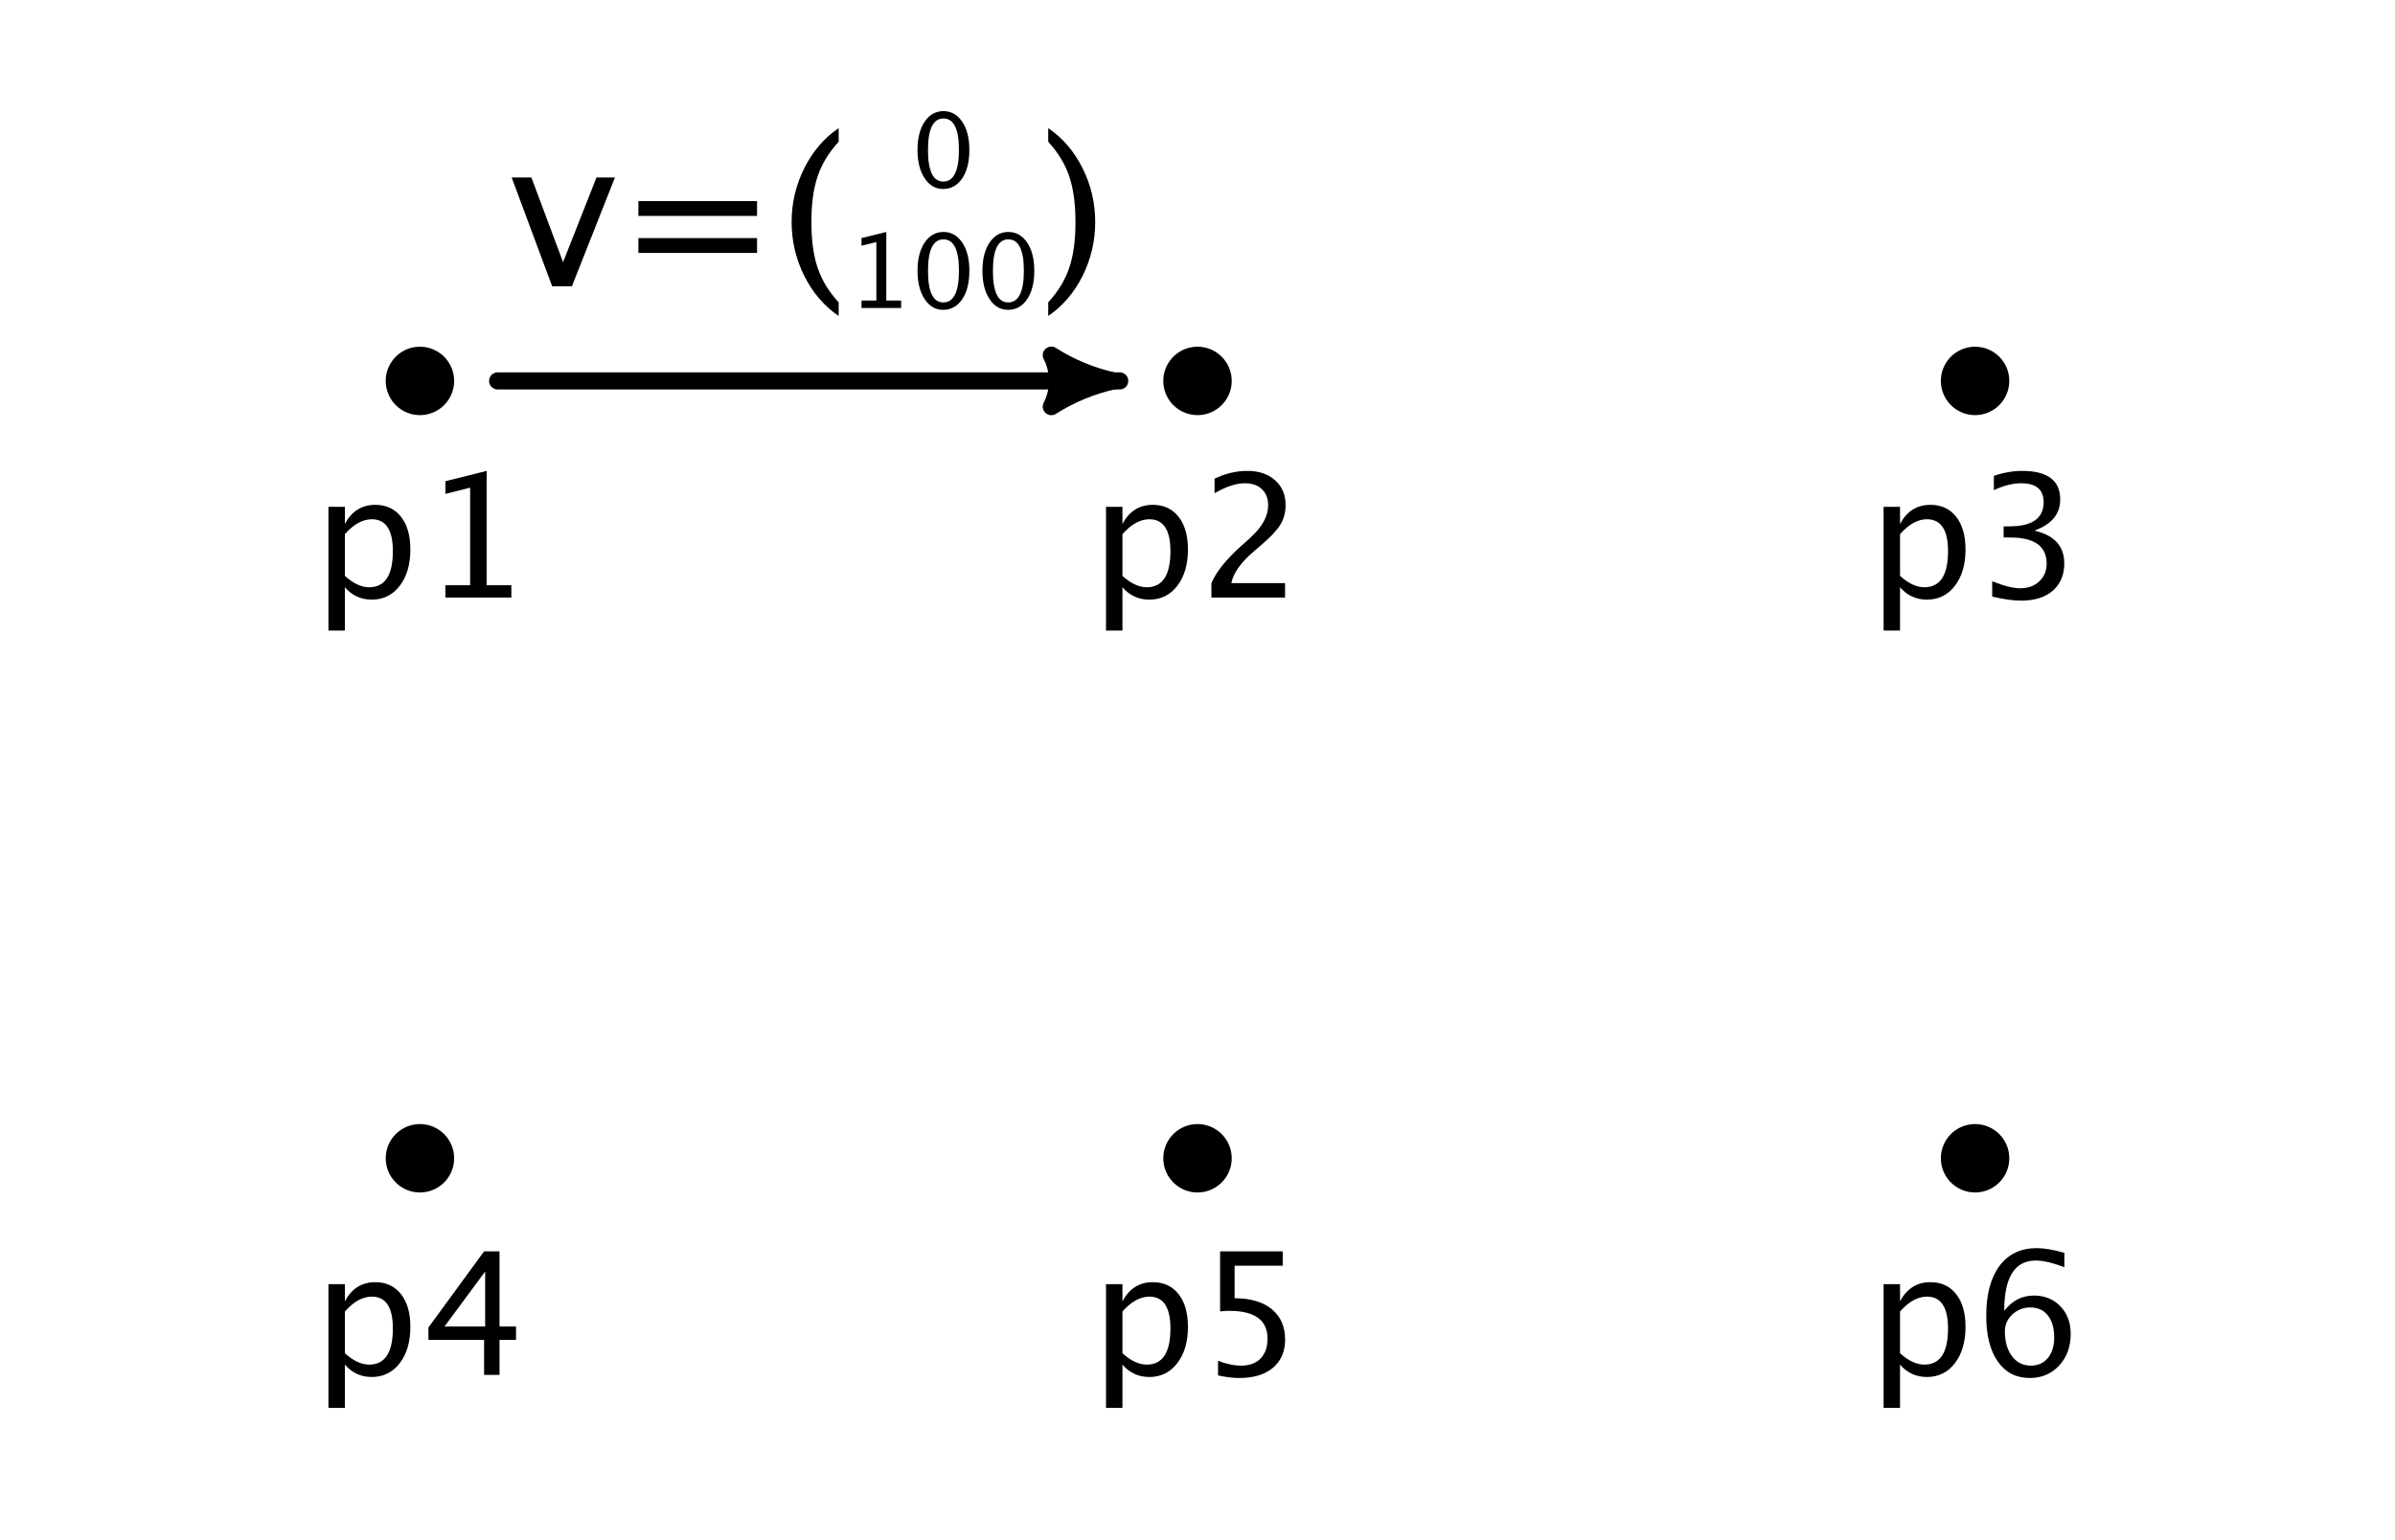
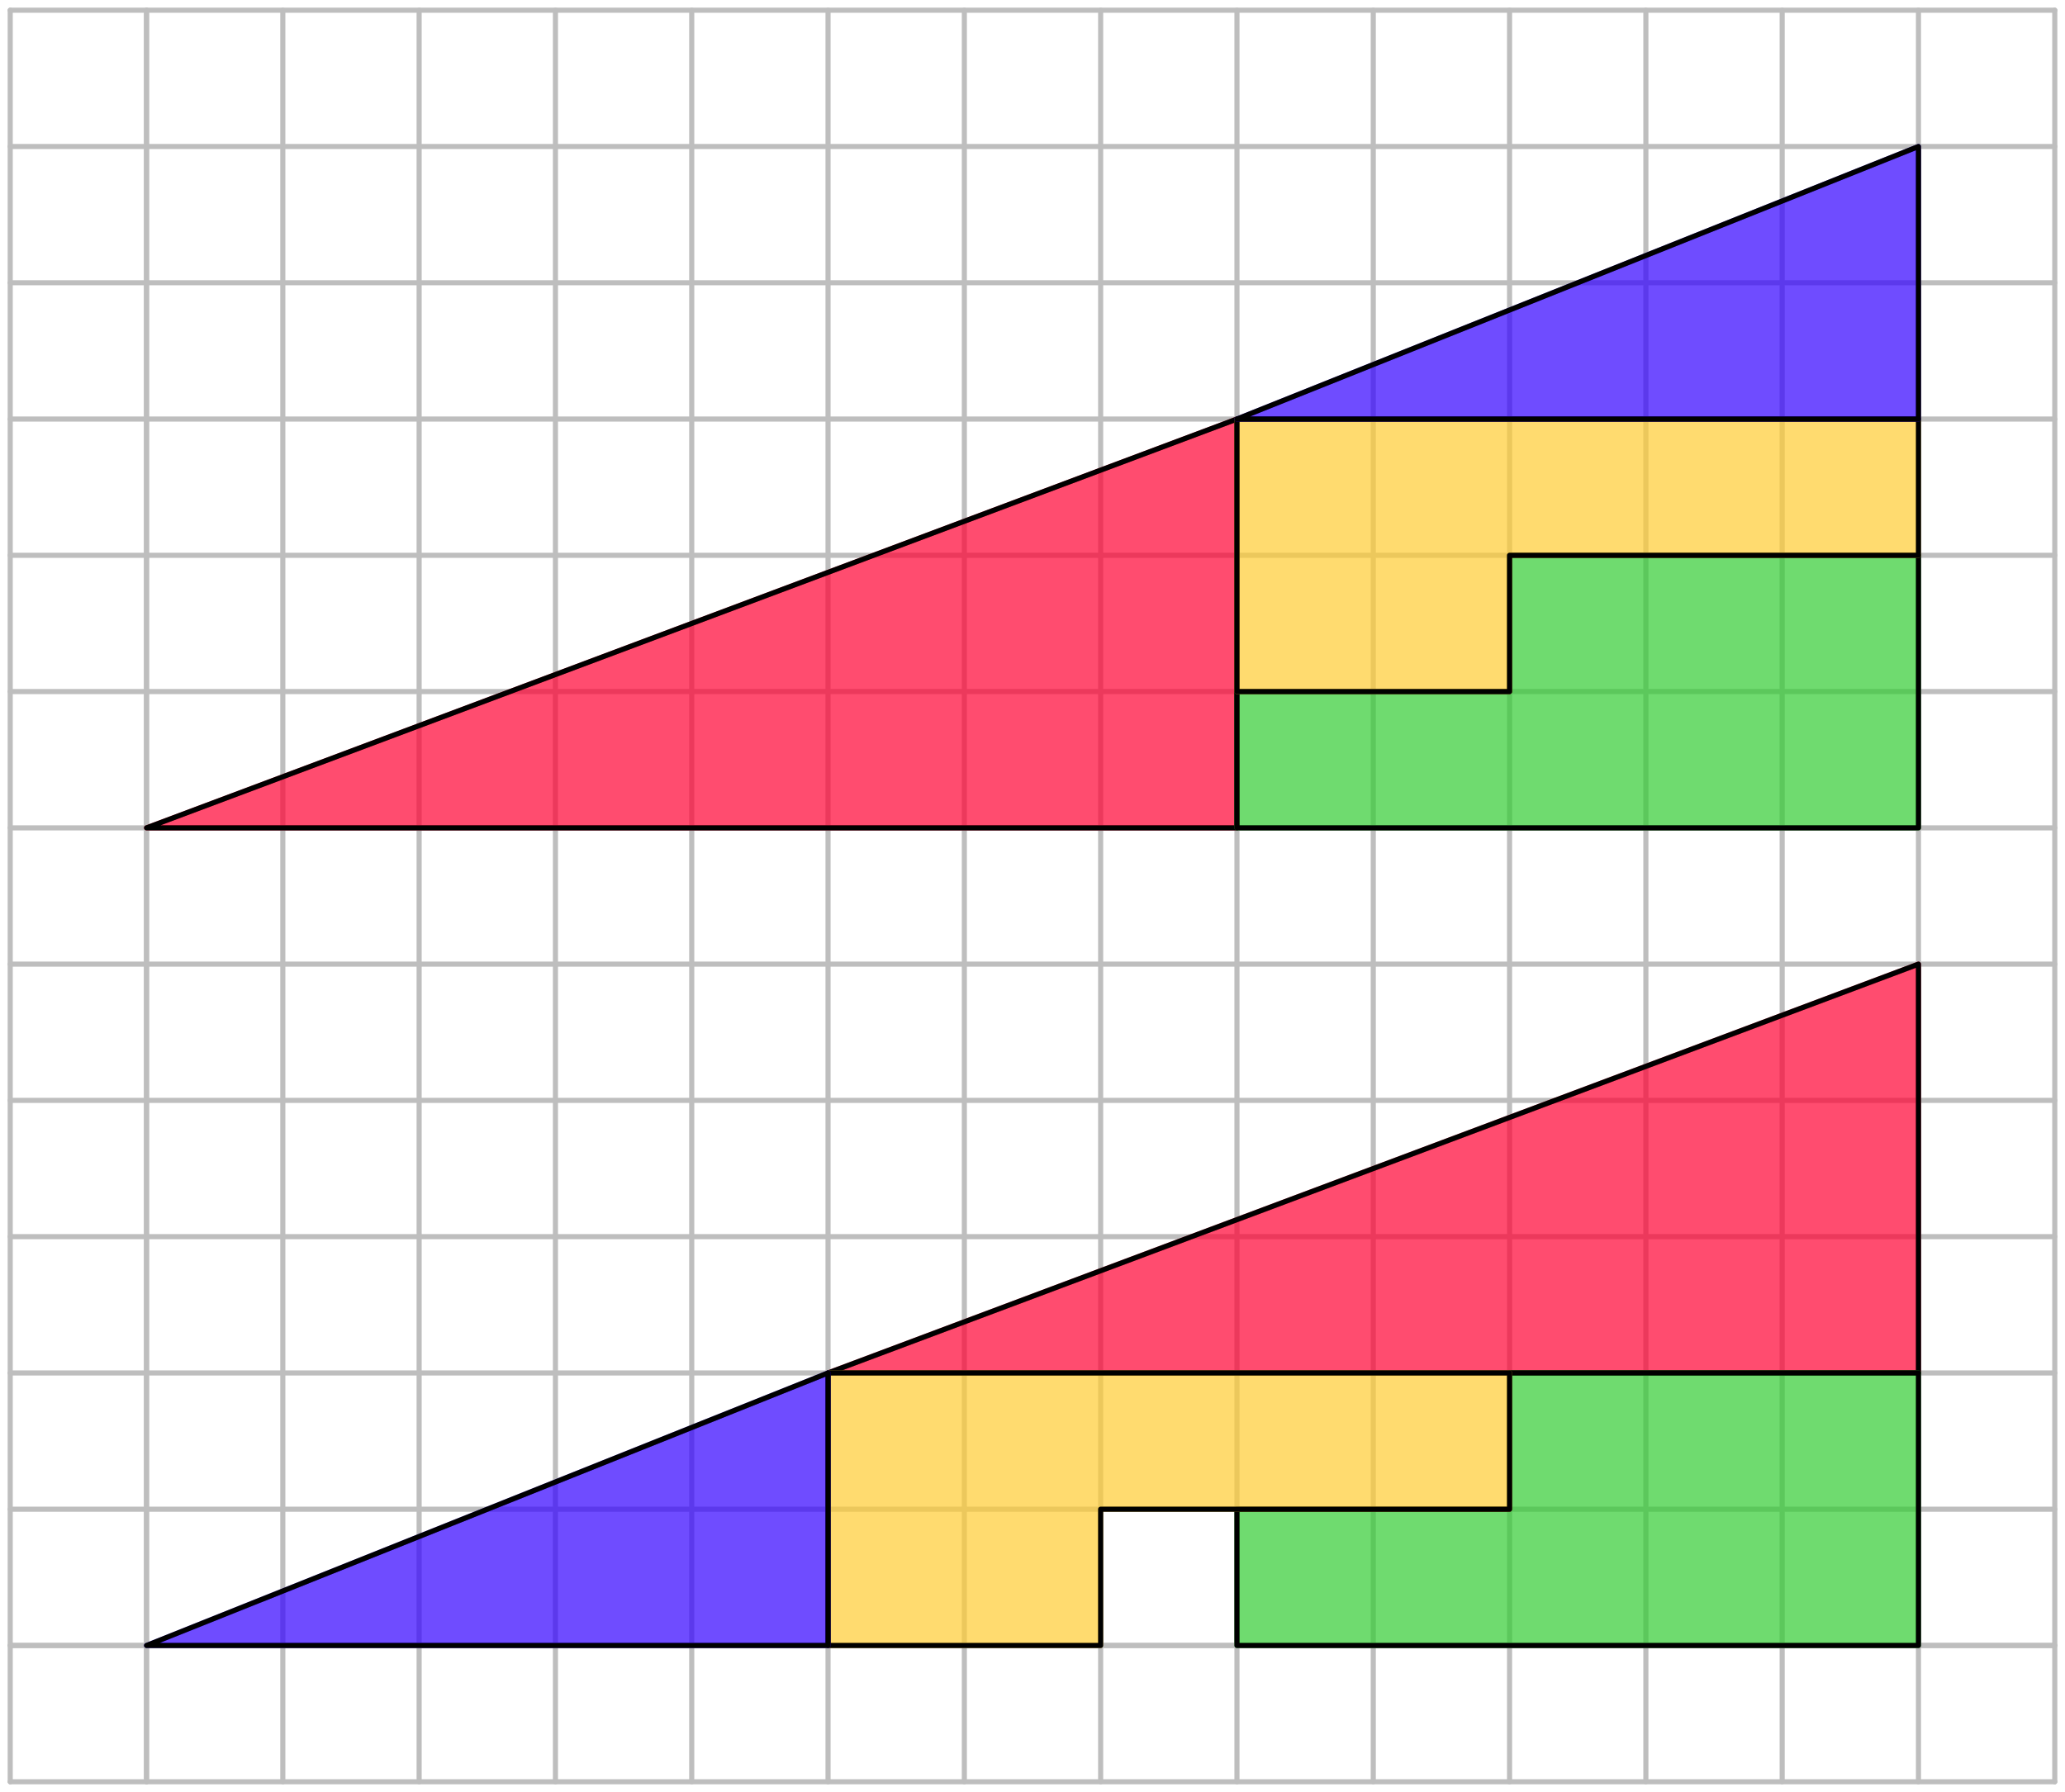
- <svg xmlns="http://www.w3.org/2000/svg" xmlns:xlink="http://www.w3.org/1999/xlink" width="140pt" height="90pt" viewBox="0 0 140 90" version="1.1">
-   <defs>
-     <g>
-       <symbol overflow="visible" id="glyph0-0">
-         <path style="stroke:none;" d="M 0.961 1.93 L 0.961 -5.305 L 1.922 -5.305 L 1.922 -4.305 C 2.316 -5.047 2.91 -5.422 3.695 -5.422 C 4.336 -5.422 4.836 -5.188 5.203 -4.723 C 5.57 -4.258 5.75 -3.621 5.75 -2.812 C 5.75 -1.934 5.543 -1.227 5.129 -0.688 C 4.715 -0.148 4.168 0.121 3.492 0.121 C 2.863 0.121 2.34 -0.117 1.922 -0.602 L 1.922 1.93 Z M 1.922 -1.266 C 2.418 -0.82 2.891 -0.602 3.34 -0.602 C 4.266 -0.602 4.727 -1.305 4.727 -2.715 C 4.727 -3.957 4.316 -4.578 3.496 -4.578 C 2.961 -4.578 2.434 -4.289 1.922 -3.707 Z M 1.922 -1.266 " />
-       </symbol>
-       <symbol overflow="visible" id="glyph0-1">
-         <path style="stroke:none;" d="M 1.504 0 L 1.504 -0.723 L 2.949 -0.723 L 2.949 -6.426 L 1.504 -6.062 L 1.504 -6.805 L 3.914 -7.406 L 3.914 -0.723 L 5.359 -0.723 L 5.359 0 Z M 1.504 0 " />
-       </symbol>
-       <symbol overflow="visible" id="glyph0-2">
-         <path style="stroke:none;" d="M 0.828 0 L 0.828 -0.844 C 1.109 -1.5 1.676 -2.211 2.531 -2.984 L 3.082 -3.477 C 3.789 -4.117 4.145 -4.754 4.145 -5.387 C 4.145 -5.789 4.023 -6.105 3.781 -6.336 C 3.539 -6.57 3.207 -6.684 2.781 -6.684 C 2.281 -6.684 1.691 -6.492 1.012 -6.102 L 1.012 -6.953 C 1.652 -7.258 2.289 -7.406 2.922 -7.406 C 3.598 -7.406 4.141 -7.227 4.551 -6.859 C 4.961 -6.496 5.164 -6.012 5.164 -5.41 C 5.164 -4.977 5.062 -4.594 4.855 -4.258 C 4.648 -3.922 4.266 -3.516 3.703 -3.039 L 3.328 -2.719 C 2.559 -2.066 2.113 -1.441 1.992 -0.844 L 5.133 -0.844 L 5.133 0 Z M 0.828 0 " />
-       </symbol>
-       <symbol overflow="visible" id="glyph0-3">
-         <path style="stroke:none;" d="M 1.016 -0.055 L 1.016 -0.953 C 1.707 -0.68 2.25 -0.543 2.648 -0.543 C 3.105 -0.543 3.48 -0.676 3.766 -0.945 C 4.055 -1.215 4.199 -1.562 4.199 -1.988 C 4.199 -3.004 3.488 -3.512 2.066 -3.512 L 1.684 -3.512 L 1.684 -4.16 L 2.023 -4.164 C 3.355 -4.164 4.023 -4.637 4.023 -5.578 C 4.023 -6.316 3.586 -6.684 2.703 -6.684 C 2.223 -6.684 1.691 -6.551 1.113 -6.281 L 1.113 -7.117 C 1.684 -7.312 2.234 -7.406 2.773 -7.406 C 4.25 -7.406 4.992 -6.848 4.992 -5.734 C 4.992 -4.883 4.488 -4.277 3.48 -3.914 C 4.648 -3.645 5.23 -3.008 5.23 -2 C 5.23 -1.32 5.004 -0.789 4.555 -0.398 C 4.105 -0.012 3.488 0.18 2.703 0.18 C 2.258 0.18 1.695 0.102 1.016 -0.055 Z M 1.016 -0.055 " />
-       </symbol>
-       <symbol overflow="visible" id="glyph0-4">
-         <path style="stroke:none;" d="M 3.766 0 L 3.766 -2.047 L 0.512 -2.047 L 0.512 -2.773 L 3.766 -7.227 L 4.668 -7.227 L 4.668 -2.832 L 5.633 -2.832 L 5.633 -2.047 L 4.668 -2.047 L 4.668 0 Z M 1.453 -2.832 L 3.828 -2.832 L 3.828 -6.047 Z M 1.453 -2.832 " />
-       </symbol>
-       <symbol overflow="visible" id="glyph0-5">
-         <path style="stroke:none;" d="M 1.215 0.031 L 1.215 -0.828 C 1.695 -0.637 2.148 -0.543 2.582 -0.543 C 3.059 -0.543 3.434 -0.684 3.703 -0.961 C 3.977 -1.242 4.109 -1.629 4.109 -2.117 C 4.109 -3.203 3.363 -3.746 1.871 -3.746 C 1.703 -3.746 1.523 -3.734 1.336 -3.711 L 1.336 -7.227 L 4.996 -7.227 L 4.996 -6.387 L 2.184 -6.387 L 2.184 -4.484 C 3.109 -4.484 3.836 -4.27 4.355 -3.844 C 4.875 -3.418 5.137 -2.824 5.137 -2.07 C 5.137 -1.367 4.898 -0.816 4.426 -0.418 C 3.953 -0.02 3.297 0.18 2.457 0.18 C 2.094 0.18 1.68 0.129 1.215 0.031 Z M 1.215 0.031 " />
-       </symbol>
-       <symbol overflow="visible" id="glyph0-6">
-         <path style="stroke:none;" d="M 1.719 -3.746 C 2.18 -4.34 2.754 -4.641 3.453 -4.641 C 4.086 -4.641 4.602 -4.43 5.004 -4.012 C 5.406 -3.594 5.605 -3.055 5.605 -2.402 C 5.605 -1.648 5.379 -1.031 4.93 -0.547 C 4.477 -0.062 3.906 0.18 3.211 0.18 C 2.414 0.18 1.793 -0.141 1.344 -0.781 C 0.895 -1.422 0.668 -2.312 0.668 -3.453 C 0.668 -4.707 0.926 -5.68 1.441 -6.371 C 1.957 -7.066 2.688 -7.414 3.625 -7.414 C 4.055 -7.414 4.59 -7.32 5.234 -7.141 L 5.234 -6.297 C 4.555 -6.559 3.996 -6.688 3.562 -6.688 C 2.332 -6.688 1.719 -5.707 1.719 -3.746 Z M 4.641 -2.188 C 4.641 -2.734 4.516 -3.164 4.27 -3.477 C 4.023 -3.789 3.684 -3.945 3.246 -3.945 C 2.84 -3.945 2.492 -3.809 2.195 -3.535 C 1.902 -3.262 1.758 -2.934 1.758 -2.547 C 1.758 -1.941 1.898 -1.457 2.176 -1.09 C 2.453 -0.727 2.82 -0.543 3.281 -0.543 C 3.695 -0.543 4.023 -0.691 4.27 -0.988 C 4.516 -1.285 4.641 -1.688 4.641 -2.188 Z M 4.641 -2.188 " />
-       </symbol>
-       <symbol overflow="visible" id="glyph1-0">
-         <path style="stroke:none;" d="M 2.473 0 L 0.105 -6.363 L 1.258 -6.363 L 3.109 -1.414 L 5.062 -6.363 L 6.141 -6.363 L 3.625 0 Z M 2.473 0 " />
-       </symbol>
-       <symbol overflow="visible" id="glyph1-1">
-         <path style="stroke:none;" d="M 1.301 -1.953 L 1.301 -2.82 L 8.238 -2.82 L 8.238 -1.953 Z M 1.301 -4.117 L 1.301 -4.984 L 8.238 -4.984 L 8.238 -4.117 Z M 1.301 -4.117 " />
-       </symbol>
-       <symbol overflow="visible" id="glyph1-2">
-         <path style="stroke:none;" d="M 3.469 0.938 L 3.469 1.734 C 2.625 1.16 1.957 0.379 1.461 -0.605 C 0.969 -1.594 0.719 -2.645 0.719 -3.762 C 0.719 -4.875 0.969 -5.926 1.461 -6.91 C 1.957 -7.898 2.625 -8.68 3.469 -9.25 L 3.469 -8.453 C 2.895 -7.828 2.484 -7.156 2.242 -6.438 C 1.996 -5.719 1.875 -4.828 1.875 -3.762 C 1.875 -2.691 1.996 -1.797 2.242 -1.078 C 2.484 -0.359 2.895 0.312 3.469 0.938 Z M 3.469 0.938 " />
-       </symbol>
-       <symbol overflow="visible" id="glyph1-3">
-         <path style="stroke:none;" d="M 0.434 0.938 L 0.434 1.734 C 1.277 1.16 1.945 0.379 2.441 -0.605 C 2.934 -1.594 3.18 -2.645 3.18 -3.762 C 3.18 -4.875 2.934 -5.926 2.441 -6.91 C 1.945 -7.898 1.277 -8.68 0.434 -9.25 L 0.434 -8.453 C 1.008 -7.828 1.418 -7.156 1.66 -6.438 C 1.906 -5.719 2.027 -4.828 2.027 -3.762 C 2.027 -2.691 1.906 -1.797 1.66 -1.078 C 1.418 -0.359 1.008 0.312 0.434 0.938 Z M 0.434 0.938 " />
-       </symbol>
-       <symbol overflow="visible" id="glyph2-0">
-         <path style="stroke:none;" d="M 1.883 0.109 C 1.434 0.109 1.07 -0.102 0.797 -0.523 C 0.52 -0.945 0.383 -1.492 0.383 -2.172 C 0.383 -2.855 0.52 -3.406 0.797 -3.82 C 1.078 -4.234 1.445 -4.445 1.898 -4.445 C 2.352 -4.445 2.719 -4.234 3 -3.82 C 3.277 -3.406 3.414 -2.859 3.414 -2.18 C 3.414 -1.484 3.277 -0.93 3 -0.516 C 2.719 -0.102 2.348 0.109 1.883 0.109 Z M 1.887 -0.324 C 2.5 -0.324 2.805 -0.945 2.805 -2.188 C 2.805 -3.402 2.5 -4.012 1.898 -4.012 C 1.297 -4.012 0.996 -3.398 0.996 -2.172 C 0.996 -0.941 1.293 -0.324 1.887 -0.324 Z M 1.887 -0.324 " />
-       </symbol>
-       <symbol overflow="visible" id="glyph2-1">
-         <path style="stroke:none;" d="M 0.902 0 L 0.902 -0.434 L 1.77 -0.434 L 1.77 -3.855 L 0.902 -3.641 L 0.902 -4.086 L 2.352 -4.445 L 2.352 -0.434 L 3.219 -0.434 L 3.219 0 Z M 0.902 0 " />
-       </symbol>
-     </g>
-   </defs>
-   <g id="surface3277">
-     <path style="fill-rule:evenodd;fill:rgb(0%,0%,0%);fill-opacity:1;stroke-width:4;stroke-linecap:round;stroke-linejoin:round;stroke:rgb(0%,0%,0%);stroke-opacity:1;stroke-miterlimit:10;" d="M 24.547 22.273 C 24.547 22.273 24.547 22.273 24.547 22.273 " />
-     <g style="fill:rgb(0%,0%,0%);fill-opacity:1;">
-       <use xlink:href="#glyph0-0" x="18.238" y="34.941" />
-       <use xlink:href="#glyph0-1" x="24.532" y="34.941" />
-     </g>
-     <path style="fill-rule:evenodd;fill:rgb(0%,0%,0%);fill-opacity:1;stroke-width:4;stroke-linecap:round;stroke-linejoin:round;stroke:rgb(0%,0%,0%);stroke-opacity:1;stroke-miterlimit:10;" d="M 70 22.273 C 70 22.273 70 22.273 70 22.273 " />
-     <g style="fill:rgb(0%,0%,0%);fill-opacity:1;">
-       <use xlink:href="#glyph0-0" x="63.691" y="34.941" />
-       <use xlink:href="#glyph0-2" x="69.985" y="34.941" />
-     </g>
-     <path style="fill-rule:evenodd;fill:rgb(0%,0%,0%);fill-opacity:1;stroke-width:4;stroke-linecap:round;stroke-linejoin:round;stroke:rgb(0%,0%,0%);stroke-opacity:1;stroke-miterlimit:10;" d="M 115.453 22.273 C 115.453 22.273 115.453 22.273 115.453 22.273 " />
-     <g style="fill:rgb(0%,0%,0%);fill-opacity:1;">
-       <use xlink:href="#glyph0-0" x="109.145" y="34.941" />
-       <use xlink:href="#glyph0-3" x="115.438" y="34.941" />
-     </g>
-     <path style="fill-rule:evenodd;fill:rgb(0%,0%,0%);fill-opacity:1;stroke-width:4;stroke-linecap:round;stroke-linejoin:round;stroke:rgb(0%,0%,0%);stroke-opacity:1;stroke-miterlimit:10;" d="M 24.547 67.727 C 24.547 67.727 24.547 67.727 24.547 67.727 " />
-     <g style="fill:rgb(0%,0%,0%);fill-opacity:1;">
-       <use xlink:href="#glyph0-0" x="18.238" y="80.395" />
-       <use xlink:href="#glyph0-4" x="24.532" y="80.395" />
-     </g>
-     <path style="fill-rule:evenodd;fill:rgb(0%,0%,0%);fill-opacity:1;stroke-width:4;stroke-linecap:round;stroke-linejoin:round;stroke:rgb(0%,0%,0%);stroke-opacity:1;stroke-miterlimit:10;" d="M 70 67.727 C 70 67.727 70 67.727 70 67.727 " />
-     <g style="fill:rgb(0%,0%,0%);fill-opacity:1;">
-       <use xlink:href="#glyph0-0" x="63.691" y="80.395" />
-       <use xlink:href="#glyph0-5" x="69.985" y="80.395" />
-     </g>
-     <path style="fill-rule:evenodd;fill:rgb(0%,0%,0%);fill-opacity:1;stroke-width:4;stroke-linecap:round;stroke-linejoin:round;stroke:rgb(0%,0%,0%);stroke-opacity:1;stroke-miterlimit:10;" d="M 115.453 67.727 C 115.453 67.727 115.453 67.727 115.453 67.727 " />
-     <g style="fill:rgb(0%,0%,0%);fill-opacity:1;">
-       <use xlink:href="#glyph0-0" x="109.145" y="80.395" />
-       <use xlink:href="#glyph0-6" x="115.438" y="80.395" />
-     </g>
-     <g style="fill:rgb(0%,0%,0%);fill-opacity:1;">
-       <use xlink:href="#glyph1-0" x="29.805" y="16.742" />
-       <use xlink:href="#glyph1-1" x="36.016" y="16.742" />
-     </g>
-     <g style="fill:rgb(0%,0%,0%);fill-opacity:1;">
-       <use xlink:href="#glyph1-2" x="45.555" y="16.742" />
-     </g>
-     <g style="fill:rgb(0%,0%,0%);fill-opacity:1;">
-       <use xlink:href="#glyph2-0" x="53.25" y="10.941" />
-     </g>
-     <g style="fill:rgb(0%,0%,0%);fill-opacity:1;">
-       <use xlink:href="#glyph2-1" x="49.457" y="18.008" />
-       <use xlink:href="#glyph2-0" x="53.251" y="18.008" />
-       <use xlink:href="#glyph2-0" x="57.045" y="18.008" />
-     </g>
-     <g style="fill:rgb(0%,0%,0%);fill-opacity:1;">
-       <use xlink:href="#glyph1-3" x="60.84" y="16.742" />
-     </g>
-     <path style="fill:none;stroke-width:1;stroke-linecap:round;stroke-linejoin:round;stroke:rgb(0%,0%,0%);stroke-opacity:1;stroke-miterlimit:10;" d="M 29.09 22.273 C 41.211 22.273 53.332 22.273 65.453 22.273 " />
-     <path style="fill-rule:evenodd;fill:rgb(0%,0%,0%);fill-opacity:1;stroke-width:1;stroke-linecap:round;stroke-linejoin:round;stroke:rgb(0%,0%,0%);stroke-opacity:1;stroke-miterlimit:10;" d="M 61.453 23.777 C 61.695 23.312 61.816 22.797 61.816 22.273 C 61.816 21.75 61.695 21.234 61.453 20.766 C 62.57 21.477 63.801 21.988 65.09 22.273 C 63.801 22.559 62.57 23.07 61.453 23.777 " />
+ <svg xmlns="http://www.w3.org/2000/svg" width="404pt" height="350.667pt" viewBox="0 0 404 350.667" version="1.1">
+   <g id="surface16313">
+     <path style="fill:none;stroke-width:1;stroke-linecap:round;stroke-linejoin:round;stroke:rgb(74.51%,74.51%,74.51%);stroke-opacity:1;stroke-miterlimit:10;" d="M 28.668 348.668 C 28.668 233.109 28.668 117.555 28.668 2 " />
+     <path style="fill:none;stroke-width:1;stroke-linecap:round;stroke-linejoin:round;stroke:rgb(74.51%,74.51%,74.51%);stroke-opacity:1;stroke-miterlimit:10;" d="M 55.332 348.668 C 55.332 233.109 55.332 117.555 55.332 2 " />
+     <path style="fill:none;stroke-width:1;stroke-linecap:round;stroke-linejoin:round;stroke:rgb(74.51%,74.51%,74.51%);stroke-opacity:1;stroke-miterlimit:10;" d="M 82 348.668 C 82 233.109 82 117.555 82 2 " />
+     <path style="fill:none;stroke-width:1;stroke-linecap:round;stroke-linejoin:round;stroke:rgb(74.51%,74.51%,74.51%);stroke-opacity:1;stroke-miterlimit:10;" d="M 108.668 348.668 C 108.668 233.109 108.668 117.555 108.668 2 " />
+     <path style="fill:none;stroke-width:1;stroke-linecap:round;stroke-linejoin:round;stroke:rgb(74.51%,74.51%,74.51%);stroke-opacity:1;stroke-miterlimit:10;" d="M 135.332 348.668 C 135.332 233.109 135.332 117.555 135.332 2 " />
+     <path style="fill:none;stroke-width:1;stroke-linecap:round;stroke-linejoin:round;stroke:rgb(74.51%,74.51%,74.51%);stroke-opacity:1;stroke-miterlimit:10;" d="M 162 348.668 C 162 233.109 162 117.555 162 2 " />
+     <path style="fill:none;stroke-width:1;stroke-linecap:round;stroke-linejoin:round;stroke:rgb(74.51%,74.51%,74.51%);stroke-opacity:1;stroke-miterlimit:10;" d="M 188.668 348.668 C 188.668 233.109 188.668 117.555 188.668 2 " />
+     <path style="fill:none;stroke-width:1;stroke-linecap:round;stroke-linejoin:round;stroke:rgb(74.51%,74.51%,74.51%);stroke-opacity:1;stroke-miterlimit:10;" d="M 215.332 348.668 C 215.332 233.109 215.332 117.555 215.332 2 " />
+     <path style="fill:none;stroke-width:1;stroke-linecap:round;stroke-linejoin:round;stroke:rgb(74.51%,74.51%,74.51%);stroke-opacity:1;stroke-miterlimit:10;" d="M 242 348.668 C 242 233.109 242 117.555 242 2 " />
+     <path style="fill:none;stroke-width:1;stroke-linecap:round;stroke-linejoin:round;stroke:rgb(74.51%,74.51%,74.51%);stroke-opacity:1;stroke-miterlimit:10;" d="M 268.668 348.668 C 268.668 233.109 268.668 117.555 268.668 2 " />
+     <path style="fill:none;stroke-width:1;stroke-linecap:round;stroke-linejoin:round;stroke:rgb(74.51%,74.51%,74.51%);stroke-opacity:1;stroke-miterlimit:10;" d="M 295.332 348.668 C 295.332 233.109 295.332 117.555 295.332 2 " />
+     <path style="fill:none;stroke-width:1;stroke-linecap:round;stroke-linejoin:round;stroke:rgb(74.51%,74.51%,74.51%);stroke-opacity:1;stroke-miterlimit:10;" d="M 322 348.668 C 322 233.109 322 117.555 322 2 " />
+     <path style="fill:none;stroke-width:1;stroke-linecap:round;stroke-linejoin:round;stroke:rgb(74.51%,74.51%,74.51%);stroke-opacity:1;stroke-miterlimit:10;" d="M 348.668 348.668 C 348.668 233.109 348.668 117.555 348.668 2 " />
+     <path style="fill:none;stroke-width:1;stroke-linecap:round;stroke-linejoin:round;stroke:rgb(74.51%,74.51%,74.51%);stroke-opacity:1;stroke-miterlimit:10;" d="M 375.332 348.668 C 375.332 233.109 375.332 117.555 375.332 2 " />
+     <path style="fill:none;stroke-width:1;stroke-linecap:round;stroke-linejoin:round;stroke:rgb(74.51%,74.51%,74.51%);stroke-opacity:1;stroke-miterlimit:10;" d="M 402 348.668 C 402 233.109 402 117.555 402 2 " />
+     <path style="fill:none;stroke-width:1;stroke-linecap:round;stroke-linejoin:round;stroke:rgb(74.51%,74.51%,74.51%);stroke-opacity:1;stroke-miterlimit:10;" d="M 28.668 348.668 C 28.668 233.109 28.668 117.555 28.668 2 " />
+     <path style="fill:none;stroke-width:1;stroke-linecap:round;stroke-linejoin:round;stroke:rgb(74.51%,74.51%,74.51%);stroke-opacity:1;stroke-miterlimit:10;" d="M 2 348.668 C 2 233.109 2 117.555 2 2 " />
+     <path style="fill:none;stroke-width:1;stroke-linecap:round;stroke-linejoin:round;stroke:rgb(74.51%,74.51%,74.51%);stroke-opacity:1;stroke-miterlimit:10;" d="M 2 322 C 135.332 322 268.668 322 402 322 " />
+     <path style="fill:none;stroke-width:1;stroke-linecap:round;stroke-linejoin:round;stroke:rgb(74.51%,74.51%,74.51%);stroke-opacity:1;stroke-miterlimit:10;" d="M 2 295.332 C 135.332 295.332 268.668 295.332 402 295.332 " />
+     <path style="fill:none;stroke-width:1;stroke-linecap:round;stroke-linejoin:round;stroke:rgb(74.51%,74.51%,74.51%);stroke-opacity:1;stroke-miterlimit:10;" d="M 2 268.668 C 135.332 268.668 268.668 268.668 402 268.668 " />
+     <path style="fill:none;stroke-width:1;stroke-linecap:round;stroke-linejoin:round;stroke:rgb(74.51%,74.51%,74.51%);stroke-opacity:1;stroke-miterlimit:10;" d="M 2 242 C 135.332 242 268.668 242 402 242 " />
+     <path style="fill:none;stroke-width:1;stroke-linecap:round;stroke-linejoin:round;stroke:rgb(74.51%,74.51%,74.51%);stroke-opacity:1;stroke-miterlimit:10;" d="M 2 215.332 C 135.332 215.332 268.668 215.332 402 215.332 " />
+     <path style="fill:none;stroke-width:1;stroke-linecap:round;stroke-linejoin:round;stroke:rgb(74.51%,74.51%,74.51%);stroke-opacity:1;stroke-miterlimit:10;" d="M 2 188.668 C 135.332 188.668 268.668 188.668 402 188.668 " />
+     <path style="fill:none;stroke-width:1;stroke-linecap:round;stroke-linejoin:round;stroke:rgb(74.51%,74.51%,74.51%);stroke-opacity:1;stroke-miterlimit:10;" d="M 2 162 C 135.332 162 268.668 162 402 162 " />
+     <path style="fill:none;stroke-width:1;stroke-linecap:round;stroke-linejoin:round;stroke:rgb(74.51%,74.51%,74.51%);stroke-opacity:1;stroke-miterlimit:10;" d="M 2 135.332 C 135.332 135.332 268.668 135.332 402 135.332 " />
+     <path style="fill:none;stroke-width:1;stroke-linecap:round;stroke-linejoin:round;stroke:rgb(74.51%,74.51%,74.51%);stroke-opacity:1;stroke-miterlimit:10;" d="M 2 108.668 C 135.332 108.668 268.668 108.668 402 108.668 " />
+     <path style="fill:none;stroke-width:1;stroke-linecap:round;stroke-linejoin:round;stroke:rgb(74.51%,74.51%,74.51%);stroke-opacity:1;stroke-miterlimit:10;" d="M 2 82 C 135.332 82 268.668 82 402 82 " />
+     <path style="fill:none;stroke-width:1;stroke-linecap:round;stroke-linejoin:round;stroke:rgb(74.51%,74.51%,74.51%);stroke-opacity:1;stroke-miterlimit:10;" d="M 2 55.332 C 135.332 55.332 268.668 55.332 402 55.332 " />
+     <path style="fill:none;stroke-width:1;stroke-linecap:round;stroke-linejoin:round;stroke:rgb(74.51%,74.51%,74.51%);stroke-opacity:1;stroke-miterlimit:10;" d="M 2 28.668 C 135.332 28.668 268.668 28.668 402 28.668 " />
+     <path style="fill:none;stroke-width:1;stroke-linecap:round;stroke-linejoin:round;stroke:rgb(74.51%,74.51%,74.51%);stroke-opacity:1;stroke-miterlimit:10;" d="M 2 2 C 135.332 2 268.668 2 402 2 " />
+     <path style="fill:none;stroke-width:1;stroke-linecap:round;stroke-linejoin:round;stroke:rgb(74.51%,74.51%,74.51%);stroke-opacity:1;stroke-miterlimit:10;" d="M 2 322 C 135.332 322 268.668 322 402 322 " />
+     <path style="fill:none;stroke-width:1;stroke-linecap:round;stroke-linejoin:round;stroke:rgb(74.51%,74.51%,74.51%);stroke-opacity:1;stroke-miterlimit:10;" d="M 2 348.668 C 135.332 348.668 268.668 348.668 402 348.668 " />
+     <path style="fill-rule:evenodd;fill:rgb(100%,0%,20%);fill-opacity:0.7;stroke-width:1;stroke-linecap:round;stroke-linejoin:round;stroke:rgb(100%,0%,20%);stroke-opacity:0.7;stroke-miterlimit:10;" d="M 28.668 162 C 99.777 162 170.891 162 242 162 C 242 135.332 242 108.668 242 82 C 170.891 108.668 99.777 135.332 28.668 162 " />
+     <path style="fill:none;stroke-width:1;stroke-linecap:round;stroke-linejoin:round;stroke:rgb(0%,0%,0%);stroke-opacity:1;stroke-miterlimit:10;" d="M 28.668 162 C 99.777 162 170.891 162 242 162 C 242 135.332 242 108.668 242 82 C 170.891 108.668 99.777 135.332 28.668 162 " />
+     <path style="fill-rule:evenodd;fill:rgb(20%,80%,20%);fill-opacity:0.7;stroke-width:1;stroke-linecap:round;stroke-linejoin:round;stroke:rgb(20%,80%,20%);stroke-opacity:0.7;stroke-miterlimit:10;" d="M 242 162 C 286.445 162 330.891 162 375.332 162 C 375.332 144.223 375.332 126.445 375.332 108.668 C 348.668 108.668 322 108.668 295.332 108.668 C 295.332 117.555 295.332 126.445 295.332 135.332 C 277.555 135.332 259.777 135.332 242 135.332 C 242 144.223 242 153.109 242 162 " />
+     <path style="fill:none;stroke-width:1;stroke-linecap:round;stroke-linejoin:round;stroke:rgb(0%,0%,0%);stroke-opacity:1;stroke-miterlimit:10;" d="M 242 162 C 286.445 162 330.891 162 375.332 162 C 375.332 144.223 375.332 126.445 375.332 108.668 C 348.668 108.668 322 108.668 295.332 108.668 C 295.332 117.555 295.332 126.445 295.332 135.332 C 277.555 135.332 259.777 135.332 242 135.332 C 242 144.223 242 153.109 242 162 " />
+     <path style="fill-rule:evenodd;fill:rgb(100%,80%,20%);fill-opacity:0.7;stroke-width:1;stroke-linecap:round;stroke-linejoin:round;stroke:rgb(100%,80%,20%);stroke-opacity:0.7;stroke-miterlimit:10;" d="M 242 135.332 C 259.777 135.332 277.555 135.332 295.332 135.332 C 295.332 126.445 295.332 117.555 295.332 108.668 C 322 108.668 348.668 108.668 375.332 108.668 C 375.332 99.777 375.332 90.891 375.332 82 C 330.891 82 286.445 82 242 82 C 242 99.777 242 117.555 242 135.332 " />
+     <path style="fill:none;stroke-width:1;stroke-linecap:round;stroke-linejoin:round;stroke:rgb(0%,0%,0%);stroke-opacity:1;stroke-miterlimit:10;" d="M 242 135.332 C 259.777 135.332 277.555 135.332 295.332 135.332 C 295.332 126.445 295.332 117.555 295.332 108.668 C 322 108.668 348.668 108.668 375.332 108.668 C 375.332 99.777 375.332 90.891 375.332 82 C 330.891 82 286.445 82 242 82 C 242 99.777 242 117.555 242 135.332 " />
+     <path style="fill-rule:evenodd;fill:rgb(20%,0%,100%);fill-opacity:0.7;stroke-width:1;stroke-linecap:round;stroke-linejoin:round;stroke:rgb(20%,0%,100%);stroke-opacity:0.7;stroke-miterlimit:10;" d="M 242 82 C 286.445 82 330.891 82 375.332 82 C 375.332 64.223 375.332 46.445 375.332 28.668 C 330.891 46.445 286.445 64.223 242 82 " />
+     <path style="fill:none;stroke-width:1;stroke-linecap:round;stroke-linejoin:round;stroke:rgb(0%,0%,0%);stroke-opacity:1;stroke-miterlimit:10;" d="M 242 82 C 286.445 82 330.891 82 375.332 82 C 375.332 64.223 375.332 46.445 375.332 28.668 C 330.891 46.445 286.445 64.223 242 82 " />
+     <path style="fill-rule:evenodd;fill:rgb(100%,0%,20%);fill-opacity:0.7;stroke-width:1;stroke-linecap:round;stroke-linejoin:round;stroke:rgb(100%,0%,20%);stroke-opacity:0.7;stroke-miterlimit:10;" d="M 162 268.668 C 233.109 268.668 304.223 268.668 375.332 268.668 C 375.332 242 375.332 215.332 375.332 188.668 C 304.223 215.332 233.109 242 162 268.668 " />
+     <path style="fill:none;stroke-width:1;stroke-linecap:round;stroke-linejoin:round;stroke:rgb(0%,0%,0%);stroke-opacity:1;stroke-miterlimit:10;" d="M 162 268.668 C 233.109 268.668 304.223 268.668 375.332 268.668 C 375.332 242 375.332 215.332 375.332 188.668 C 304.223 215.332 233.109 242 162 268.668 " />
+     <path style="fill-rule:evenodd;fill:rgb(20%,80%,20%);fill-opacity:0.7;stroke-width:1;stroke-linecap:round;stroke-linejoin:round;stroke:rgb(20%,80%,20%);stroke-opacity:0.7;stroke-miterlimit:10;" d="M 242 322 C 286.445 322 330.891 322 375.332 322 C 375.332 304.223 375.332 286.445 375.332 268.668 C 348.668 268.668 322 268.668 295.332 268.668 C 295.332 277.555 295.332 286.445 295.332 295.332 C 277.555 295.332 259.777 295.332 242 295.332 C 242 304.223 242 313.109 242 322 " />
+     <path style="fill:none;stroke-width:1;stroke-linecap:round;stroke-linejoin:round;stroke:rgb(0%,0%,0%);stroke-opacity:1;stroke-miterlimit:10;" d="M 242 322 C 286.445 322 330.891 322 375.332 322 C 375.332 304.223 375.332 286.445 375.332 268.668 C 348.668 268.668 322 268.668 295.332 268.668 C 295.332 277.555 295.332 286.445 295.332 295.332 C 277.555 295.332 259.777 295.332 242 295.332 C 242 304.223 242 313.109 242 322 " />
+     <path style="fill-rule:evenodd;fill:rgb(100%,80%,20%);fill-opacity:0.7;stroke-width:1;stroke-linecap:round;stroke-linejoin:round;stroke:rgb(100%,80%,20%);stroke-opacity:0.7;stroke-miterlimit:10;" d="M 162 322 C 179.777 322 197.555 322 215.332 322 C 215.332 313.109 215.332 304.223 215.332 295.332 C 242 295.332 268.668 295.332 295.332 295.332 C 295.332 286.445 295.332 277.555 295.332 268.668 C 250.891 268.668 206.445 268.668 162 268.668 C 162 286.445 162 304.223 162 322 " />
+     <path style="fill:none;stroke-width:1;stroke-linecap:round;stroke-linejoin:round;stroke:rgb(0%,0%,0%);stroke-opacity:1;stroke-miterlimit:10;" d="M 162 322 C 179.777 322 197.555 322 215.332 322 C 215.332 313.109 215.332 304.223 215.332 295.332 C 242 295.332 268.668 295.332 295.332 295.332 C 295.332 286.445 295.332 277.555 295.332 268.668 C 250.891 268.668 206.445 268.668 162 268.668 C 162 286.445 162 304.223 162 322 " />
+     <path style="fill-rule:evenodd;fill:rgb(20%,0%,100%);fill-opacity:0.7;stroke-width:1;stroke-linecap:round;stroke-linejoin:round;stroke:rgb(20%,0%,100%);stroke-opacity:0.7;stroke-miterlimit:10;" d="M 28.668 322 C 73.109 322 117.555 322 162 322 C 162 304.223 162 286.445 162 268.668 C 117.555 286.445 73.109 304.223 28.668 322 " />
+     <path style="fill:none;stroke-width:1;stroke-linecap:round;stroke-linejoin:round;stroke:rgb(0%,0%,0%);stroke-opacity:1;stroke-miterlimit:10;" d="M 28.668 322 C 73.109 322 117.555 322 162 322 C 162 304.223 162 286.445 162 268.668 C 117.555 286.445 73.109 304.223 28.668 322 " />
  </g>
</svg>
